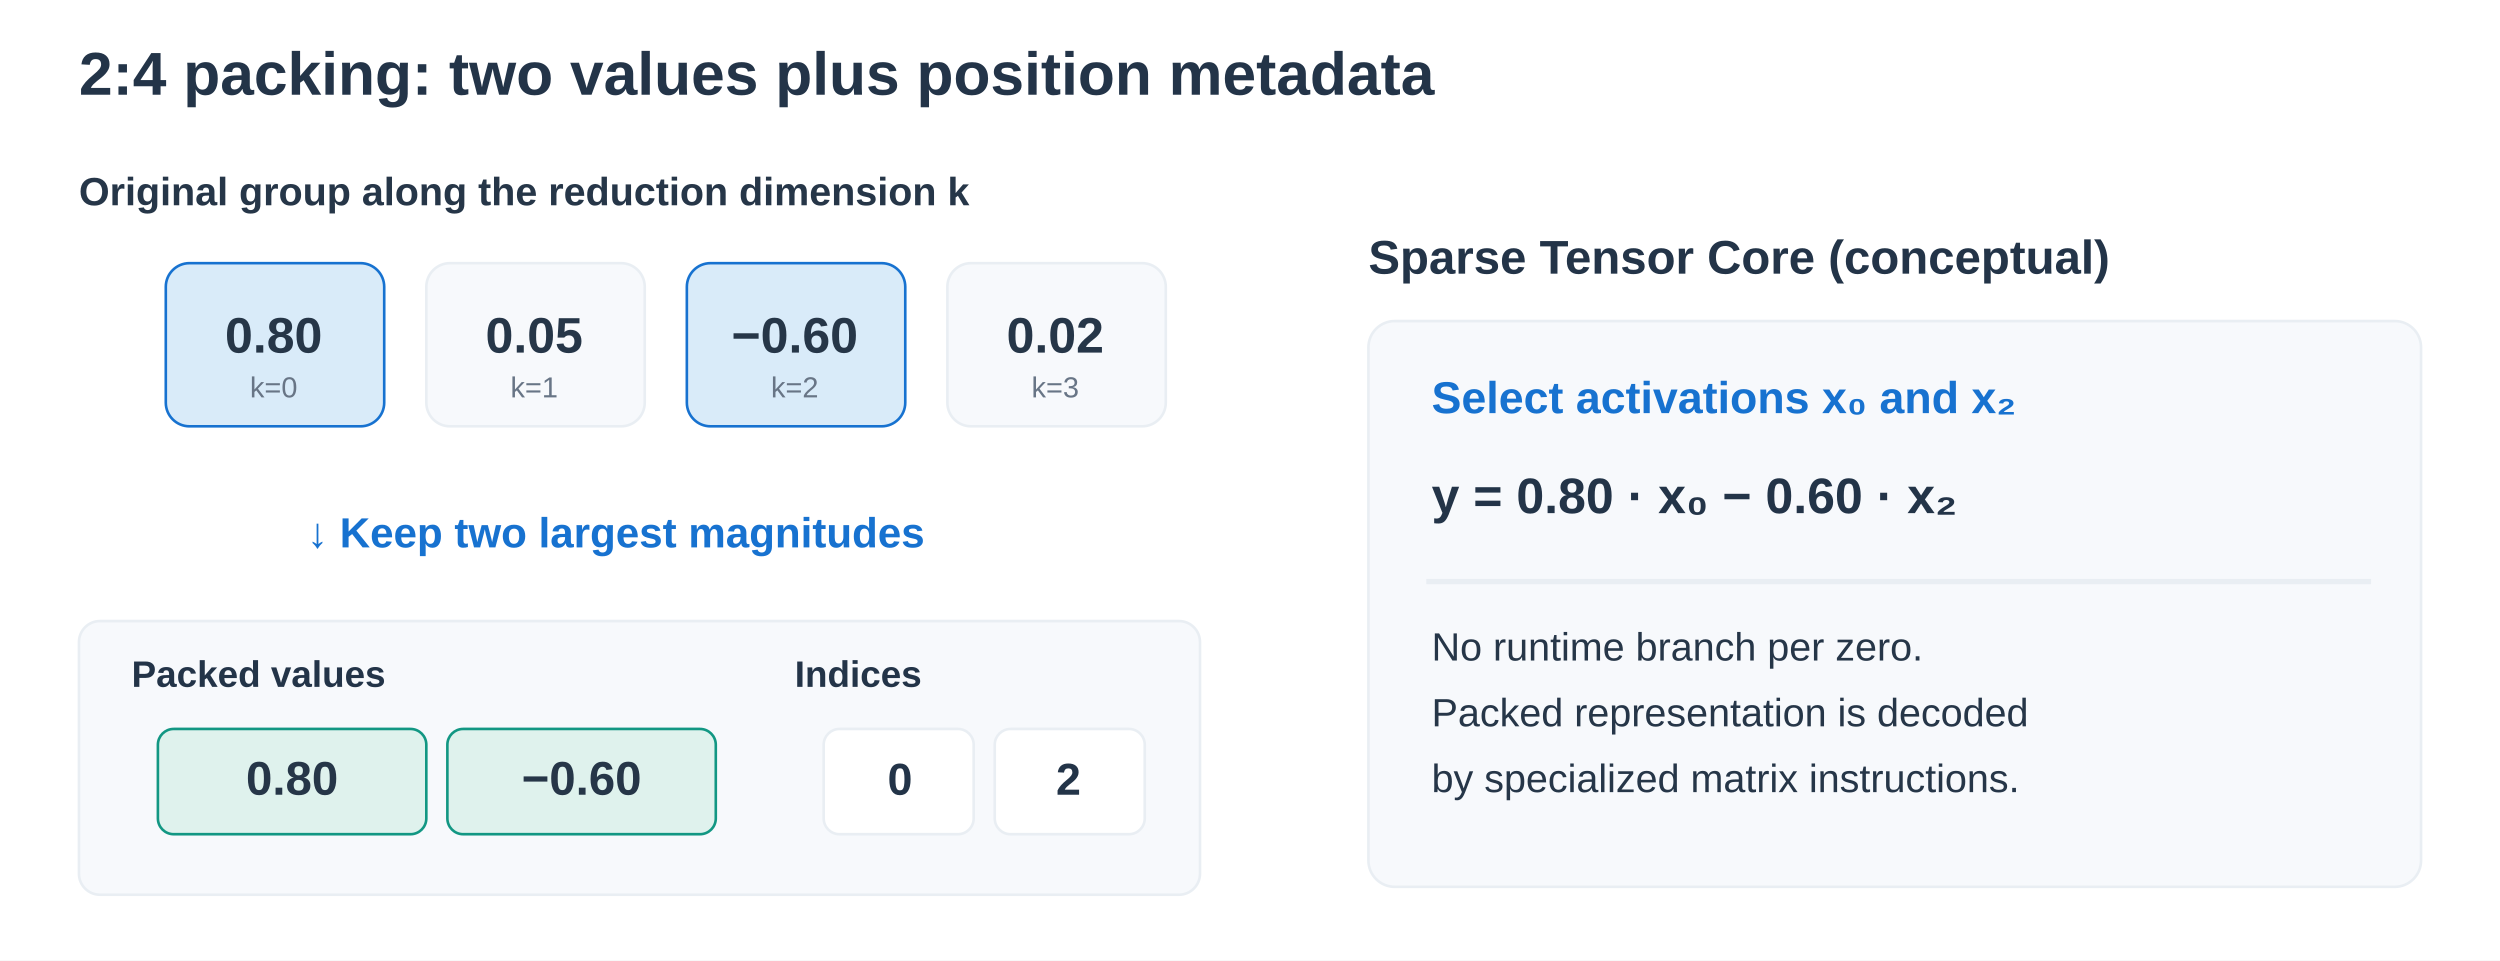
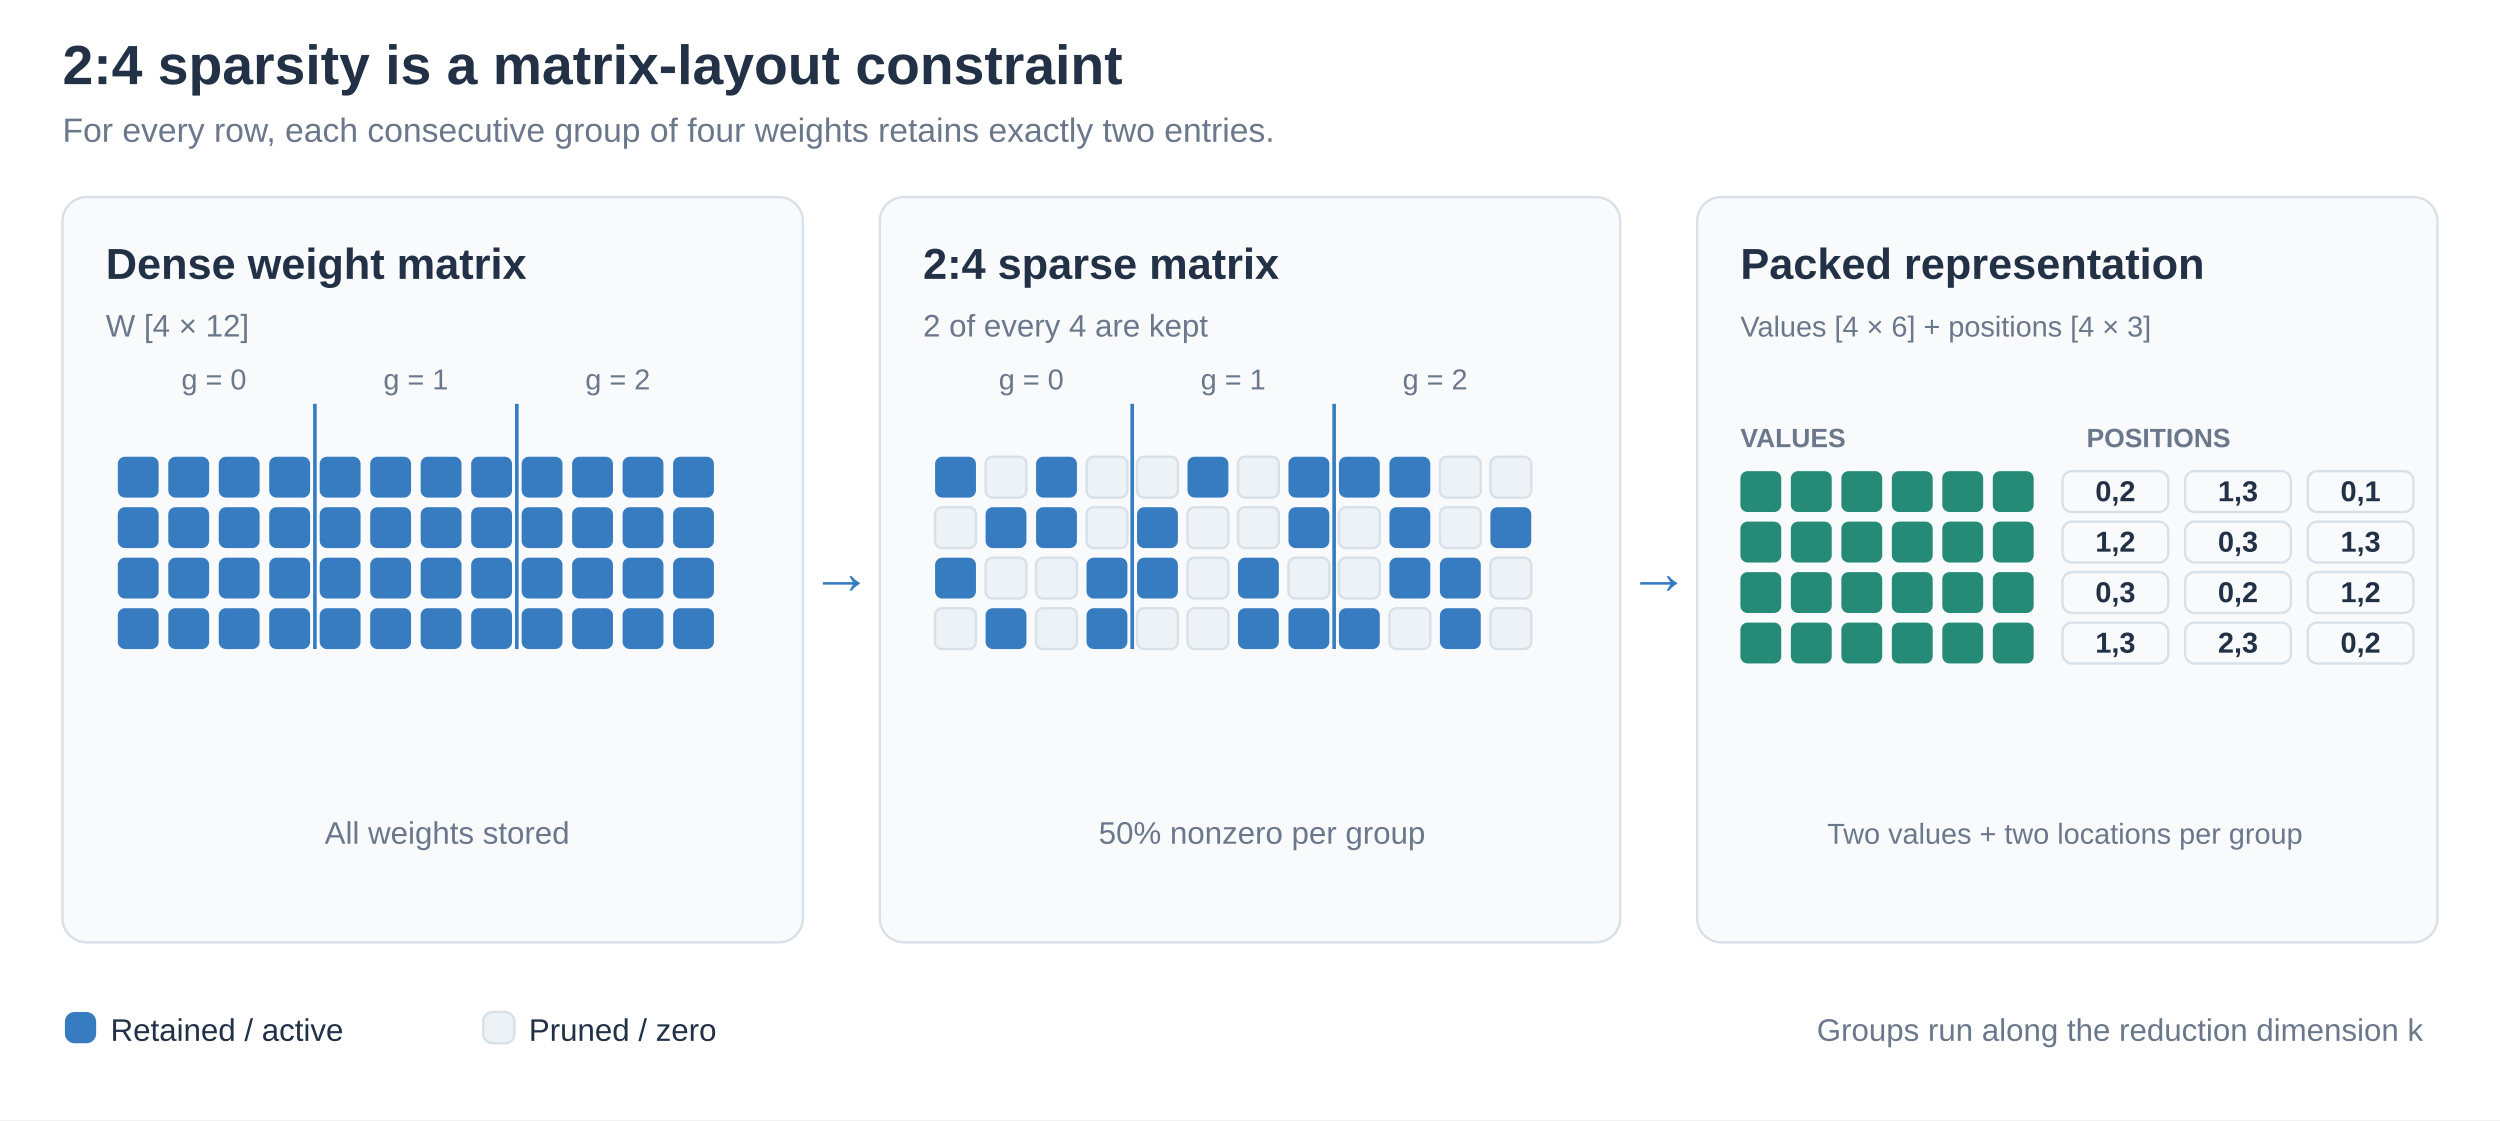
- <svg xmlns="http://www.w3.org/2000/svg" viewBox="0 0 950 365" width="950" height="365" role="img" aria-label="2:4 weight packing and sparse tensor core execution">
-   <rect width="950" height="365" fill="#ffffff" />
-   <g font-family="Arial,Helvetica,sans-serif">
-     <text x="30" y="36" font-size="23" fill="#233448" font-weight="700" text-anchor="start">2:4 packing: two values plus position metadata</text>
-     <text x="30" y="78" font-size="15" fill="#263648" font-weight="600" text-anchor="start">Original group along the reduction dimension k</text>
-     <rect x="63" y="100" width="83" height="62" rx="9" fill="#d9ebf9" stroke="#1772d0" stroke-width="1" />
-     <text x="104" y="134" font-size="19" fill="#263648" font-weight="700" text-anchor="middle">0.80</text>
-     <text x="104" y="151" font-size="11" fill="#687586" font-weight="400" text-anchor="middle">k=0</text>
-     <rect x="162" y="100" width="83" height="62" rx="9" fill="#f7f9fc" stroke="#e9eef3" stroke-width="1" />
-     <text x="203" y="134" font-size="19" fill="#263648" font-weight="700" text-anchor="middle">0.05</text>
-     <text x="203" y="151" font-size="11" fill="#687586" font-weight="400" text-anchor="middle">k=1</text>
-     <rect x="261" y="100" width="83" height="62" rx="9" fill="#d9ebf9" stroke="#1772d0" stroke-width="1" />
-     <text x="302" y="134" font-size="19" fill="#263648" font-weight="700" text-anchor="middle">−0.60</text>
-     <text x="302" y="151" font-size="11" fill="#687586" font-weight="400" text-anchor="middle">k=2</text>
-     <rect x="360" y="100" width="83" height="62" rx="9" fill="#f7f9fc" stroke="#e9eef3" stroke-width="1" />
-     <text x="401" y="134" font-size="19" fill="#263648" font-weight="700" text-anchor="middle">0.02</text>
-     <text x="401" y="151" font-size="11" fill="#687586" font-weight="400" text-anchor="middle">k=3</text>
-     <text x="234" y="208" font-size="16" fill="#1772d0" font-weight="600" text-anchor="middle">↓ Keep two largest magnitudes</text>
-     <rect x="30" y="236" width="426" height="104" rx="8" fill="#f7f9fc" stroke="#e9eef3" stroke-width="1" />
-     <text x="50" y="261" font-size="14" fill="#233448" font-weight="700" text-anchor="start">Packed values</text>
-     <rect x="60" y="277" width="102" height="40" rx="6" fill="#dff2ed" stroke="#129783" stroke-width="1" />
-     <text x="111" y="302" font-size="18" fill="#263648" font-weight="700" text-anchor="middle">0.80</text>
-     <rect x="170" y="277" width="102" height="40" rx="6" fill="#dff2ed" stroke="#129783" stroke-width="1" />
-     <text x="221" y="302" font-size="18" fill="#263648" font-weight="700" text-anchor="middle">−0.60</text>
-     <text x="302" y="261" font-size="14" fill="#233448" font-weight="700" text-anchor="start">Indices</text>
-     <rect x="313" y="277" width="57" height="40" rx="6" fill="#ffffff" stroke="#e9eef3" stroke-width="1" />
-     <text x="342" y="302" font-size="17" fill="#233448" font-weight="700" text-anchor="middle">0</text>
-     <rect x="378" y="277" width="57" height="40" rx="6" fill="#ffffff" stroke="#e9eef3" stroke-width="1" />
-     <text x="406" y="302" font-size="17" fill="#233448" font-weight="700" text-anchor="middle">2</text>
-     <text x="520" y="104" font-size="18" fill="#233448" font-weight="700" text-anchor="start">Sparse Tensor Core (conceptual)</text>
-     <rect x="520" y="122" width="400" height="215" rx="10" fill="#f7f9fc" stroke="#e9eef3" stroke-width="1" />
-     <text x="544" y="157" font-size="17" fill="#1772d0" font-weight="600" text-anchor="start">Select activations x₀ and x₂</text>
-     <text x="544" y="195" font-size="19" fill="#233448" font-weight="700" text-anchor="start">y = 0.80 · x₀ − 0.60 · x₂</text>
-     <line x1="542" y1="221" x2="901" y2="221" stroke="#e9eef3" stroke-width="2" />
-     <text x="544" y="251" font-size="15" fill="#263648" font-weight="400" text-anchor="start">No runtime branch per zero.</text>
-     <text x="544" y="276" font-size="15" fill="#263648" font-weight="400" text-anchor="start">Packed representation is decoded</text>
-     <text x="544" y="301" font-size="15" fill="#263648" font-weight="400" text-anchor="start">by specialized matrix instructions.</text>
+ <svg xmlns="http://www.w3.org/2000/svg" viewBox="0 0 1040 466" width="1040" height="466" role="img" aria-label="Matrix-level visualization of 2:4 pruning and packed values/positions">
+   <rect x="0" y="0" width="1040" height="466" rx="0" fill="#ffffff" stroke="none" />
+   <g font-family="Arial, Helvetica, sans-serif">
+     <text x="26" y="35" font-size="23" font-weight="700" fill="#223146" text-anchor="start">2:4 sparsity is a matrix-layout constraint</text>
+     <text x="26" y="59" font-size="14" font-weight="400" fill="#6b778a" text-anchor="start">For every row, each consecutive group of four weights retains exactly two entries.</text>
+     <rect x="26" y="82" width="308" height="310" rx="10" fill="#f8fafc" stroke="#d8e0e8" />
+     <rect x="366" y="82" width="308" height="310" rx="10" fill="#f8fafc" stroke="#d8e0e8" />
+     <rect x="706" y="82" width="308" height="310" rx="10" fill="#f8fafc" stroke="#d8e0e8" />
+     <text x="44" y="116" font-size="18" font-weight="700" fill="#223146" text-anchor="start">Dense weight matrix</text>
+     <text x="384" y="116" font-size="18" font-weight="700" fill="#223146" text-anchor="start">2:4 sparse matrix</text>
+     <text x="724" y="116" font-size="18" font-weight="700" fill="#223146" text-anchor="start">Packed representation</text>
+     <text x="44" y="140" font-size="13" font-weight="400" fill="#6b778a" text-anchor="start">W [4 × 12]</text>
+     <text x="384" y="140" font-size="13" font-weight="400" fill="#6b778a" text-anchor="start">2 of every 4 are kept</text>
+     <text x="724" y="140" font-size="12" font-weight="400" fill="#6b778a" text-anchor="start">Values [4 × 6] + positions [4 × 3]</text>
+     <rect x="49" y="190" width="17" height="17" rx="3" fill="#377cc0" stroke="none" />
+     <rect x="70" y="190" width="17" height="17" rx="3" fill="#377cc0" stroke="none" />
+     <rect x="91" y="190" width="17" height="17" rx="3" fill="#377cc0" stroke="none" />
+     <rect x="112" y="190" width="17" height="17" rx="3" fill="#377cc0" stroke="none" />
+     <rect x="133" y="190" width="17" height="17" rx="3" fill="#377cc0" stroke="none" />
+     <rect x="154" y="190" width="17" height="17" rx="3" fill="#377cc0" stroke="none" />
+     <rect x="175" y="190" width="17" height="17" rx="3" fill="#377cc0" stroke="none" />
+     <rect x="196" y="190" width="17" height="17" rx="3" fill="#377cc0" stroke="none" />
+     <rect x="217" y="190" width="17" height="17" rx="3" fill="#377cc0" stroke="none" />
+     <rect x="238" y="190" width="17" height="17" rx="3" fill="#377cc0" stroke="none" />
+     <rect x="259" y="190" width="17" height="17" rx="3" fill="#377cc0" stroke="none" />
+     <rect x="280" y="190" width="17" height="17" rx="3" fill="#377cc0" stroke="none" />
+     <rect x="49" y="211" width="17" height="17" rx="3" fill="#377cc0" stroke="none" />
+     <rect x="70" y="211" width="17" height="17" rx="3" fill="#377cc0" stroke="none" />
+     <rect x="91" y="211" width="17" height="17" rx="3" fill="#377cc0" stroke="none" />
+     <rect x="112" y="211" width="17" height="17" rx="3" fill="#377cc0" stroke="none" />
+     <rect x="133" y="211" width="17" height="17" rx="3" fill="#377cc0" stroke="none" />
+     <rect x="154" y="211" width="17" height="17" rx="3" fill="#377cc0" stroke="none" />
+     <rect x="175" y="211" width="17" height="17" rx="3" fill="#377cc0" stroke="none" />
+     <rect x="196" y="211" width="17" height="17" rx="3" fill="#377cc0" stroke="none" />
+     <rect x="217" y="211" width="17" height="17" rx="3" fill="#377cc0" stroke="none" />
+     <rect x="238" y="211" width="17" height="17" rx="3" fill="#377cc0" stroke="none" />
+     <rect x="259" y="211" width="17" height="17" rx="3" fill="#377cc0" stroke="none" />
+     <rect x="280" y="211" width="17" height="17" rx="3" fill="#377cc0" stroke="none" />
+     <rect x="49" y="232" width="17" height="17" rx="3" fill="#377cc0" stroke="none" />
+     <rect x="70" y="232" width="17" height="17" rx="3" fill="#377cc0" stroke="none" />
+     <rect x="91" y="232" width="17" height="17" rx="3" fill="#377cc0" stroke="none" />
+     <rect x="112" y="232" width="17" height="17" rx="3" fill="#377cc0" stroke="none" />
+     <rect x="133" y="232" width="17" height="17" rx="3" fill="#377cc0" stroke="none" />
+     <rect x="154" y="232" width="17" height="17" rx="3" fill="#377cc0" stroke="none" />
+     <rect x="175" y="232" width="17" height="17" rx="3" fill="#377cc0" stroke="none" />
+     <rect x="196" y="232" width="17" height="17" rx="3" fill="#377cc0" stroke="none" />
+     <rect x="217" y="232" width="17" height="17" rx="3" fill="#377cc0" stroke="none" />
+     <rect x="238" y="232" width="17" height="17" rx="3" fill="#377cc0" stroke="none" />
+     <rect x="259" y="232" width="17" height="17" rx="3" fill="#377cc0" stroke="none" />
+     <rect x="280" y="232" width="17" height="17" rx="3" fill="#377cc0" stroke="none" />
+     <rect x="49" y="253" width="17" height="17" rx="3" fill="#377cc0" stroke="none" />
+     <rect x="70" y="253" width="17" height="17" rx="3" fill="#377cc0" stroke="none" />
+     <rect x="91" y="253" width="17" height="17" rx="3" fill="#377cc0" stroke="none" />
+     <rect x="112" y="253" width="17" height="17" rx="3" fill="#377cc0" stroke="none" />
+     <rect x="133" y="253" width="17" height="17" rx="3" fill="#377cc0" stroke="none" />
+     <rect x="154" y="253" width="17" height="17" rx="3" fill="#377cc0" stroke="none" />
+     <rect x="175" y="253" width="17" height="17" rx="3" fill="#377cc0" stroke="none" />
+     <rect x="196" y="253" width="17" height="17" rx="3" fill="#377cc0" stroke="none" />
+     <rect x="217" y="253" width="17" height="17" rx="3" fill="#377cc0" stroke="none" />
+     <rect x="238" y="253" width="17" height="17" rx="3" fill="#377cc0" stroke="none" />
+     <rect x="259" y="253" width="17" height="17" rx="3" fill="#377cc0" stroke="none" />
+     <rect x="280" y="253" width="17" height="17" rx="3" fill="#377cc0" stroke="none" />
+     <line x1="131" y1="168" x2="131" y2="270" stroke="#377cc0" stroke-width="1.5" />
+     <line x1="215" y1="168" x2="215" y2="270" stroke="#377cc0" stroke-width="1.5" />
+     <text x="89" y="162" font-size="12" font-weight="400" fill="#6b778a" text-anchor="middle">g = 0</text>
+     <text x="173" y="162" font-size="12" font-weight="400" fill="#6b778a" text-anchor="middle">g = 1</text>
+     <text x="257" y="162" font-size="12" font-weight="400" fill="#6b778a" text-anchor="middle">g = 2</text>
+     <rect x="389" y="190" width="17" height="17" rx="3" fill="#377cc0" stroke="none" />
+     <rect x="410" y="190" width="17" height="17" rx="3" fill="#edf2f7" stroke="#d8e0e8" />
+     <rect x="431" y="190" width="17" height="17" rx="3" fill="#377cc0" stroke="none" />
+     <rect x="452" y="190" width="17" height="17" rx="3" fill="#edf2f7" stroke="#d8e0e8" />
+     <rect x="473" y="190" width="17" height="17" rx="3" fill="#edf2f7" stroke="#d8e0e8" />
+     <rect x="494" y="190" width="17" height="17" rx="3" fill="#377cc0" stroke="none" />
+     <rect x="515" y="190" width="17" height="17" rx="3" fill="#edf2f7" stroke="#d8e0e8" />
+     <rect x="536" y="190" width="17" height="17" rx="3" fill="#377cc0" stroke="none" />
+     <rect x="557" y="190" width="17" height="17" rx="3" fill="#377cc0" stroke="none" />
+     <rect x="578" y="190" width="17" height="17" rx="3" fill="#377cc0" stroke="none" />
+     <rect x="599" y="190" width="17" height="17" rx="3" fill="#edf2f7" stroke="#d8e0e8" />
+     <rect x="620" y="190" width="17" height="17" rx="3" fill="#edf2f7" stroke="#d8e0e8" />
+     <rect x="389" y="211" width="17" height="17" rx="3" fill="#edf2f7" stroke="#d8e0e8" />
+     <rect x="410" y="211" width="17" height="17" rx="3" fill="#377cc0" stroke="none" />
+     <rect x="431" y="211" width="17" height="17" rx="3" fill="#377cc0" stroke="none" />
+     <rect x="452" y="211" width="17" height="17" rx="3" fill="#edf2f7" stroke="#d8e0e8" />
+     <rect x="473" y="211" width="17" height="17" rx="3" fill="#377cc0" stroke="none" />
+     <rect x="494" y="211" width="17" height="17" rx="3" fill="#edf2f7" stroke="#d8e0e8" />
+     <rect x="515" y="211" width="17" height="17" rx="3" fill="#edf2f7" stroke="#d8e0e8" />
+     <rect x="536" y="211" width="17" height="17" rx="3" fill="#377cc0" stroke="none" />
+     <rect x="557" y="211" width="17" height="17" rx="3" fill="#edf2f7" stroke="#d8e0e8" />
+     <rect x="578" y="211" width="17" height="17" rx="3" fill="#377cc0" stroke="none" />
+     <rect x="599" y="211" width="17" height="17" rx="3" fill="#edf2f7" stroke="#d8e0e8" />
+     <rect x="620" y="211" width="17" height="17" rx="3" fill="#377cc0" stroke="none" />
+     <rect x="389" y="232" width="17" height="17" rx="3" fill="#377cc0" stroke="none" />
+     <rect x="410" y="232" width="17" height="17" rx="3" fill="#edf2f7" stroke="#d8e0e8" />
+     <rect x="431" y="232" width="17" height="17" rx="3" fill="#edf2f7" stroke="#d8e0e8" />
+     <rect x="452" y="232" width="17" height="17" rx="3" fill="#377cc0" stroke="none" />
+     <rect x="473" y="232" width="17" height="17" rx="3" fill="#377cc0" stroke="none" />
+     <rect x="494" y="232" width="17" height="17" rx="3" fill="#edf2f7" stroke="#d8e0e8" />
+     <rect x="515" y="232" width="17" height="17" rx="3" fill="#377cc0" stroke="none" />
+     <rect x="536" y="232" width="17" height="17" rx="3" fill="#edf2f7" stroke="#d8e0e8" />
+     <rect x="557" y="232" width="17" height="17" rx="3" fill="#edf2f7" stroke="#d8e0e8" />
+     <rect x="578" y="232" width="17" height="17" rx="3" fill="#377cc0" stroke="none" />
+     <rect x="599" y="232" width="17" height="17" rx="3" fill="#377cc0" stroke="none" />
+     <rect x="620" y="232" width="17" height="17" rx="3" fill="#edf2f7" stroke="#d8e0e8" />
+     <rect x="389" y="253" width="17" height="17" rx="3" fill="#edf2f7" stroke="#d8e0e8" />
+     <rect x="410" y="253" width="17" height="17" rx="3" fill="#377cc0" stroke="none" />
+     <rect x="431" y="253" width="17" height="17" rx="3" fill="#edf2f7" stroke="#d8e0e8" />
+     <rect x="452" y="253" width="17" height="17" rx="3" fill="#377cc0" stroke="none" />
+     <rect x="473" y="253" width="17" height="17" rx="3" fill="#edf2f7" stroke="#d8e0e8" />
+     <rect x="494" y="253" width="17" height="17" rx="3" fill="#edf2f7" stroke="#d8e0e8" />
+     <rect x="515" y="253" width="17" height="17" rx="3" fill="#377cc0" stroke="none" />
+     <rect x="536" y="253" width="17" height="17" rx="3" fill="#377cc0" stroke="none" />
+     <rect x="557" y="253" width="17" height="17" rx="3" fill="#377cc0" stroke="none" />
+     <rect x="578" y="253" width="17" height="17" rx="3" fill="#edf2f7" stroke="#d8e0e8" />
+     <rect x="599" y="253" width="17" height="17" rx="3" fill="#377cc0" stroke="none" />
+     <rect x="620" y="253" width="17" height="17" rx="3" fill="#edf2f7" stroke="#d8e0e8" />
+     <line x1="471" y1="168" x2="471" y2="270" stroke="#377cc0" stroke-width="1.5" />
+     <line x1="555" y1="168" x2="555" y2="270" stroke="#377cc0" stroke-width="1.5" />
+     <text x="429" y="162" font-size="12" font-weight="400" fill="#6b778a" text-anchor="middle">g = 0</text>
+     <text x="513" y="162" font-size="12" font-weight="400" fill="#6b778a" text-anchor="middle">g = 1</text>
+     <text x="597" y="162" font-size="12" font-weight="400" fill="#6b778a" text-anchor="middle">g = 2</text>
+     <text x="724" y="186" font-size="11" font-weight="700" fill="#6b778a" text-anchor="start">VALUES</text>
+     <text x="868" y="186" font-size="11" font-weight="700" fill="#6b778a" text-anchor="start">POSITIONS</text>
+     <rect x="724" y="196" width="17" height="17" rx="3" fill="#268b76" stroke="none" />
+     <rect x="745" y="196" width="17" height="17" rx="3" fill="#268b76" stroke="none" />
+     <rect x="766" y="196" width="17" height="17" rx="3" fill="#268b76" stroke="none" />
+     <rect x="787" y="196" width="17" height="17" rx="3" fill="#268b76" stroke="none" />
+     <rect x="808" y="196" width="17" height="17" rx="3" fill="#268b76" stroke="none" />
+     <rect x="829" y="196" width="17" height="17" rx="3" fill="#268b76" stroke="none" />
+     <rect x="858" y="196" width="44" height="17" rx="4" fill="#f8fafc" stroke="#d8e0e8" />
+     <text x="880" y="208.5" font-size="12" font-weight="600" fill="#223146" text-anchor="middle">0,2</text>
+     <rect x="909" y="196" width="44" height="17" rx="4" fill="#f8fafc" stroke="#d8e0e8" />
+     <text x="931" y="208.5" font-size="12" font-weight="600" fill="#223146" text-anchor="middle">1,3</text>
+     <rect x="960" y="196" width="44" height="17" rx="4" fill="#f8fafc" stroke="#d8e0e8" />
+     <text x="982" y="208.5" font-size="12" font-weight="600" fill="#223146" text-anchor="middle">0,1</text>
+     <rect x="724" y="217" width="17" height="17" rx="3" fill="#268b76" stroke="none" />
+     <rect x="745" y="217" width="17" height="17" rx="3" fill="#268b76" stroke="none" />
+     <rect x="766" y="217" width="17" height="17" rx="3" fill="#268b76" stroke="none" />
+     <rect x="787" y="217" width="17" height="17" rx="3" fill="#268b76" stroke="none" />
+     <rect x="808" y="217" width="17" height="17" rx="3" fill="#268b76" stroke="none" />
+     <rect x="829" y="217" width="17" height="17" rx="3" fill="#268b76" stroke="none" />
+     <rect x="858" y="217" width="44" height="17" rx="4" fill="#f8fafc" stroke="#d8e0e8" />
+     <text x="880" y="229.5" font-size="12" font-weight="600" fill="#223146" text-anchor="middle">1,2</text>
+     <rect x="909" y="217" width="44" height="17" rx="4" fill="#f8fafc" stroke="#d8e0e8" />
+     <text x="931" y="229.5" font-size="12" font-weight="600" fill="#223146" text-anchor="middle">0,3</text>
+     <rect x="960" y="217" width="44" height="17" rx="4" fill="#f8fafc" stroke="#d8e0e8" />
+     <text x="982" y="229.5" font-size="12" font-weight="600" fill="#223146" text-anchor="middle">1,3</text>
+     <rect x="724" y="238" width="17" height="17" rx="3" fill="#268b76" stroke="none" />
+     <rect x="745" y="238" width="17" height="17" rx="3" fill="#268b76" stroke="none" />
+     <rect x="766" y="238" width="17" height="17" rx="3" fill="#268b76" stroke="none" />
+     <rect x="787" y="238" width="17" height="17" rx="3" fill="#268b76" stroke="none" />
+     <rect x="808" y="238" width="17" height="17" rx="3" fill="#268b76" stroke="none" />
+     <rect x="829" y="238" width="17" height="17" rx="3" fill="#268b76" stroke="none" />
+     <rect x="858" y="238" width="44" height="17" rx="4" fill="#f8fafc" stroke="#d8e0e8" />
+     <text x="880" y="250.5" font-size="12" font-weight="600" fill="#223146" text-anchor="middle">0,3</text>
+     <rect x="909" y="238" width="44" height="17" rx="4" fill="#f8fafc" stroke="#d8e0e8" />
+     <text x="931" y="250.5" font-size="12" font-weight="600" fill="#223146" text-anchor="middle">0,2</text>
+     <rect x="960" y="238" width="44" height="17" rx="4" fill="#f8fafc" stroke="#d8e0e8" />
+     <text x="982" y="250.5" font-size="12" font-weight="600" fill="#223146" text-anchor="middle">1,2</text>
+     <rect x="724" y="259" width="17" height="17" rx="3" fill="#268b76" stroke="none" />
+     <rect x="745" y="259" width="17" height="17" rx="3" fill="#268b76" stroke="none" />
+     <rect x="766" y="259" width="17" height="17" rx="3" fill="#268b76" stroke="none" />
+     <rect x="787" y="259" width="17" height="17" rx="3" fill="#268b76" stroke="none" />
+     <rect x="808" y="259" width="17" height="17" rx="3" fill="#268b76" stroke="none" />
+     <rect x="829" y="259" width="17" height="17" rx="3" fill="#268b76" stroke="none" />
+     <rect x="858" y="259" width="44" height="17" rx="4" fill="#f8fafc" stroke="#d8e0e8" />
+     <text x="880" y="271.5" font-size="12" font-weight="600" fill="#223146" text-anchor="middle">1,3</text>
+     <rect x="909" y="259" width="44" height="17" rx="4" fill="#f8fafc" stroke="#d8e0e8" />
+     <text x="931" y="271.5" font-size="12" font-weight="600" fill="#223146" text-anchor="middle">2,3</text>
+     <rect x="960" y="259" width="44" height="17" rx="4" fill="#f8fafc" stroke="#d8e0e8" />
+     <text x="982" y="271.5" font-size="12" font-weight="600" fill="#223146" text-anchor="middle">0,2</text>
+     <text x="186" y="351" font-size="13" font-weight="400" fill="#6b778a" text-anchor="middle">All weights stored</text>
+     <text x="525" y="351" font-size="13" font-weight="400" fill="#6b778a" text-anchor="middle">50% nonzero per group</text>
+     <text x="859" y="351" font-size="12" font-weight="400" fill="#6b778a" text-anchor="middle">Two values + two locations per group</text>
+     <text x="350" y="247" font-size="26" font-weight="700" fill="#377cc0" text-anchor="middle">→</text>
+     <text x="690" y="247" font-size="26" font-weight="700" fill="#377cc0" text-anchor="middle">→</text>
+     <rect x="27" y="421" width="13" height="13" rx="4" fill="#377cc0" stroke="none" />
+     <text x="46" y="433" font-size="13" font-weight="400" fill="#223146" text-anchor="start">Retained / active</text>
+     <rect x="201" y="421" width="13" height="13" rx="4" fill="#edf2f7" stroke="#d8e0e8" />
+     <text x="220" y="433" font-size="13" font-weight="400" fill="#223146" text-anchor="start">Pruned / zero</text>
+     <text x="1008" y="433" font-size="13" font-weight="400" fill="#6b778a" text-anchor="end">Groups run along the reduction dimension k</text>
  </g>
</svg>
